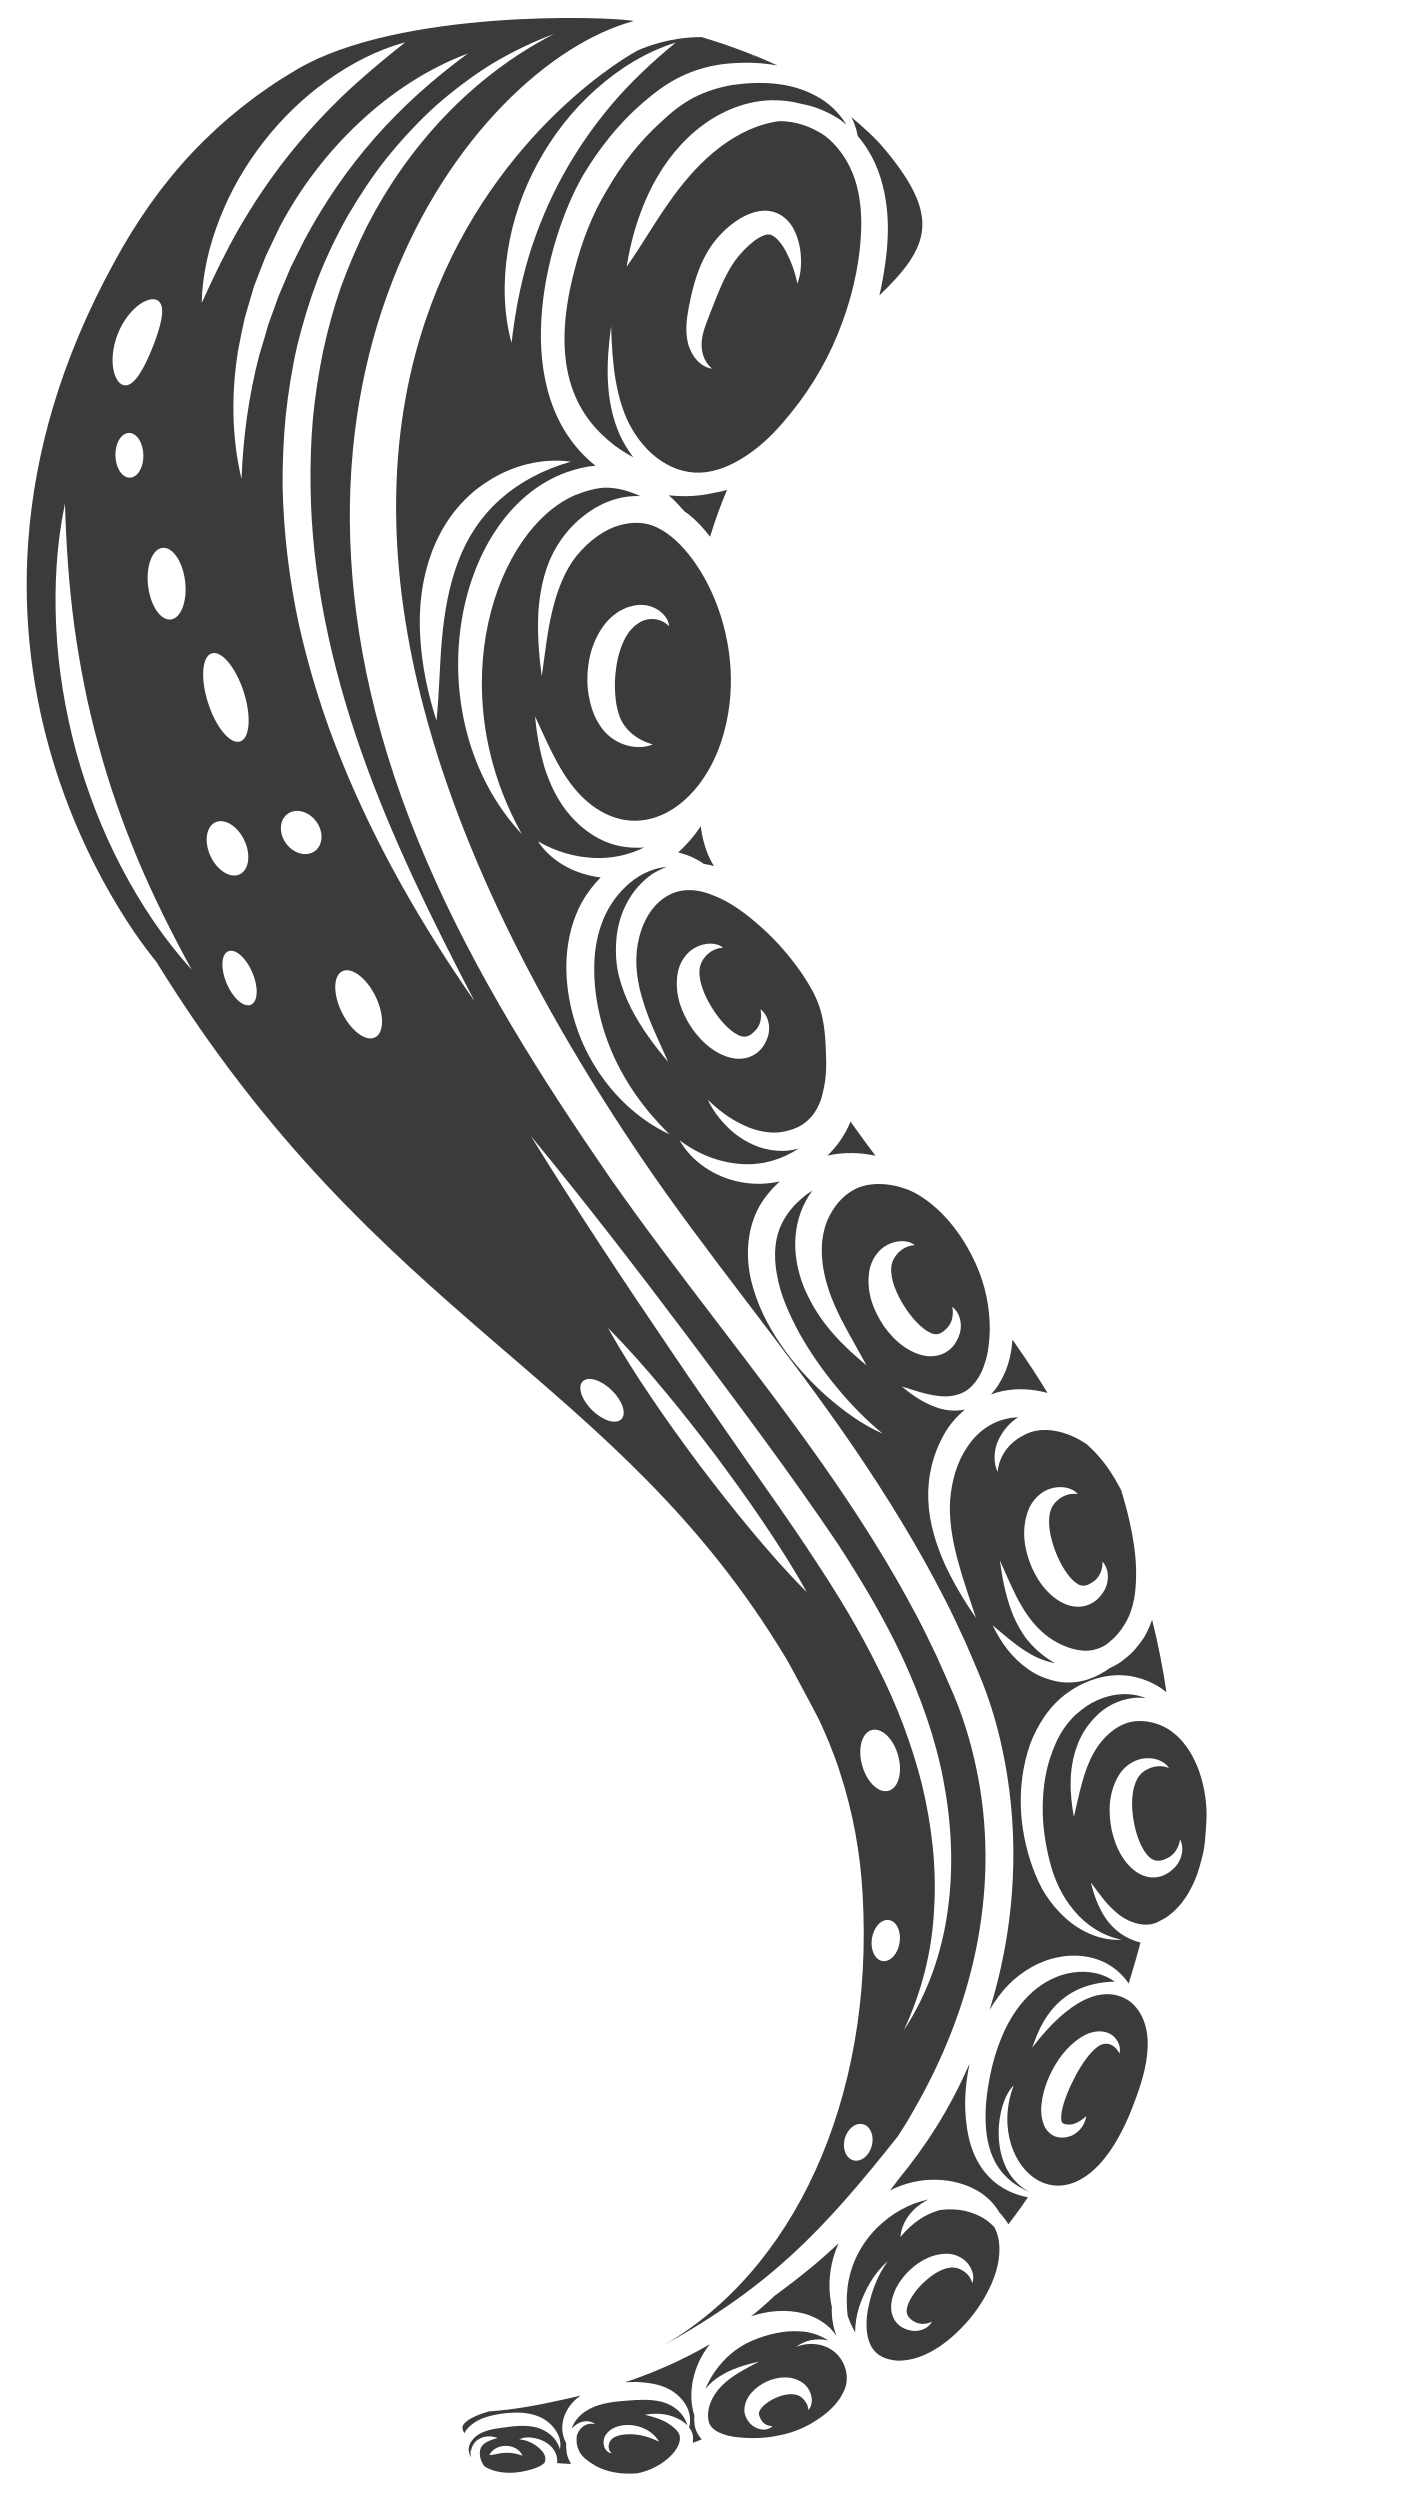
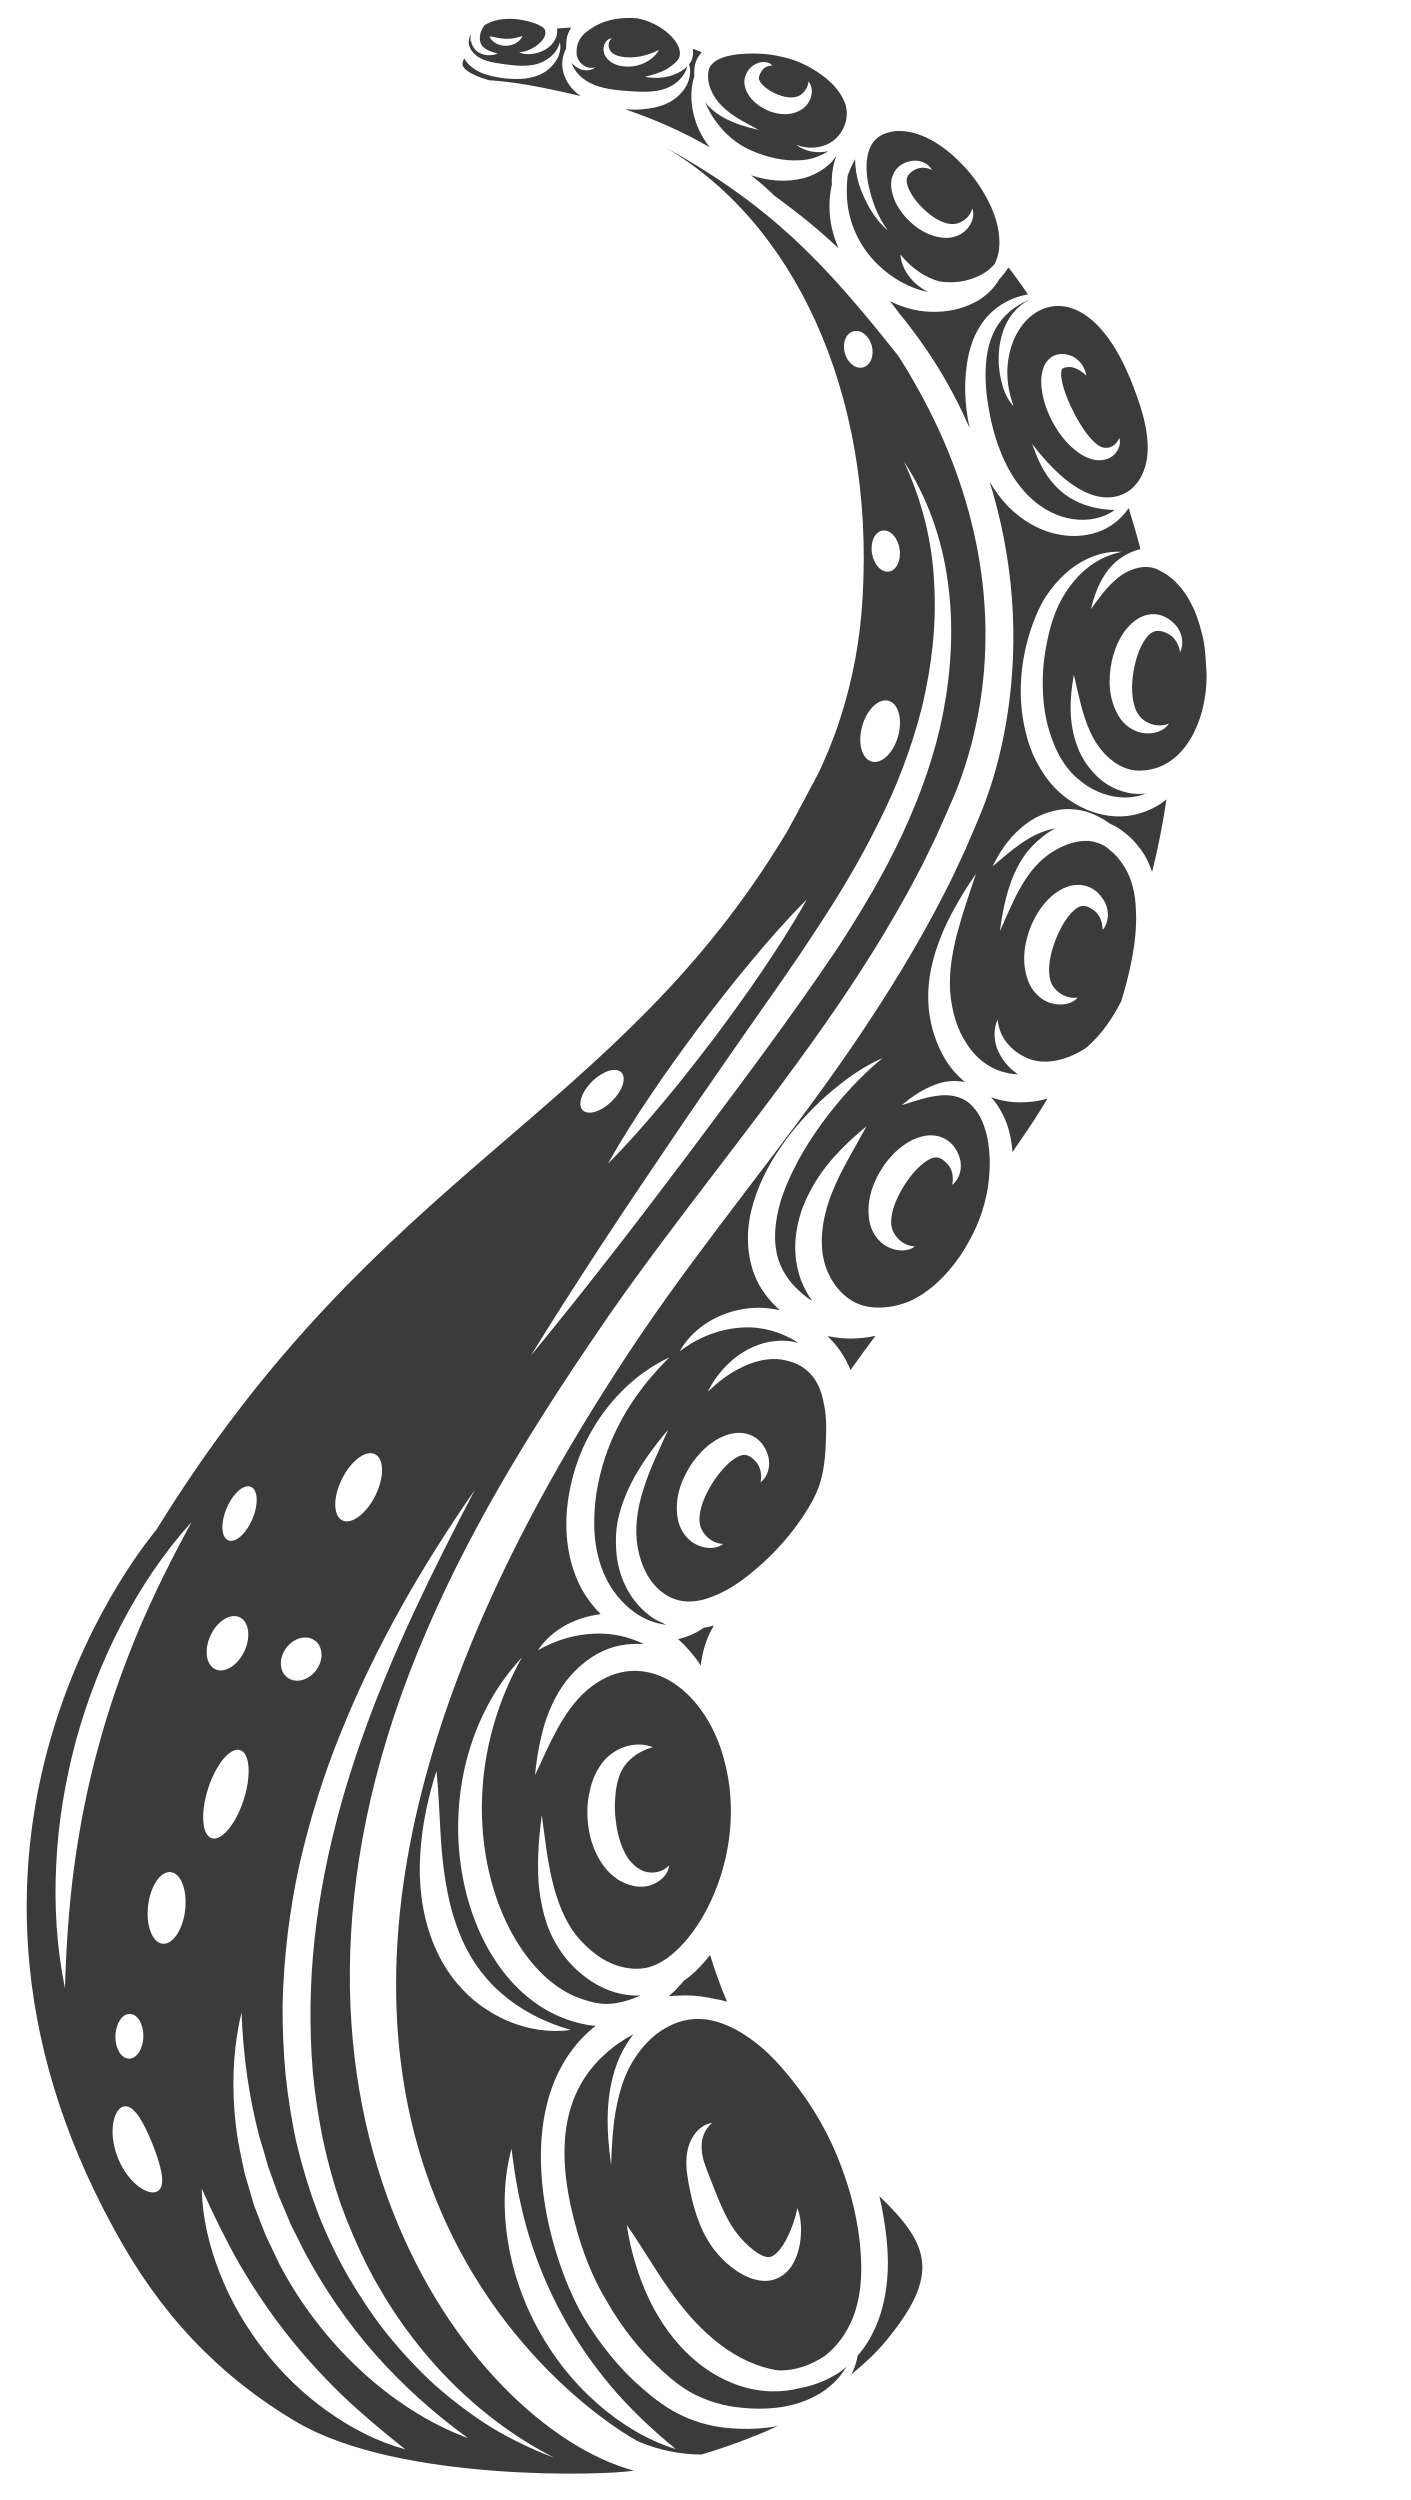
<svg xmlns="http://www.w3.org/2000/svg" viewBox="394.543 220.686 111.327 197.344">
  <defs>
    <clipPath id="clipPath18" clipPathUnits="userSpaceOnUse">
      <path id="path16" d="M 0,314.03 H 705.08 V 0 H 0 Z" />
    </clipPath>
  </defs>
-   <g transform="matrix(1.333333, 0, 0, 1.333333, 0.000069, 219.3468)" id="g10" style="">
+   <g transform="matrix(1.333333, 0, 0, -1.333333, 0.000069, 418.7068)" id="g10" style="">
    <g id="g12">
      <g clip-path="url(#clipPath18)" id="g14">
        <g transform="translate(338.9563,30.0068)" id="g736">
          <path id="path738" style="fill-opacity: 1; fill-rule: nonzero; stroke: none; fill: rgb(59, 59, 59);" d="M 0,0 C -0.02,0.03 -0.03,0.061 -0.04,0.081 -0.415,0.961 -0.728,1.861 -1.012,2.772 -1.366,2.307 -1.77,1.861 -2.256,1.467 -2.347,1.396 -2.448,1.325 -2.549,1.255 -2.711,1.062 -2.883,0.88 -3.065,0.688 -3.187,0.566 -3.318,0.445 -3.46,0.324 c 0.324,0.03 0.658,0.05 0.981,0.05 0.597,0 1.194,-0.081 1.811,-0.222 C -0.435,0.121 -0.223,0.061 0,0" />
        </g>
        <g transform="translate(324.8777,146.3567)" id="g740">
          <path id="path742" style="fill-opacity: 1; fill-rule: nonzero; stroke: none; fill: rgb(59, 59, 59);" d="M 0,0 C 0.405,-0.001 0.945,-0.338 1.964,0.035 1.802,-0.352 1.383,-0.542 0.992,-0.551 0.6,-0.555 0.176,-0.38 0,0 m -1.288,-2.046 c 0.314,-0.223 0.749,-0.395 1.204,-0.526 0.02,-0.01 0.061,-0.01 0.091,-0.021 1.416,-0.091 2.853,-0.364 4.229,-0.667 0.384,-0.081 0.778,-0.172 1.173,-0.273 -0.202,0.141 -0.384,0.303 -0.546,0.495 -0.344,0.405 -0.567,0.951 -0.547,1.477 0.011,0.304 0.092,0.597 0.233,0.85 -0.01,0.182 0,0.364 0.03,0.567 C 4.61,0.088 4.721,0.311 4.842,0.523 4.569,0.513 4.286,0.493 4.013,0.473 4.043,0.25 3.993,-0.003 3.892,-0.185 3.659,-0.62 3.275,-0.832 2.9,-0.954 2.526,-1.065 2.111,-1.105 1.767,-0.934 c 0.364,0.021 0.688,0.162 0.961,0.344 0.273,0.183 0.506,0.435 0.567,0.658 0.03,0.121 0.03,0.223 0,0.314 C 3.275,0.452 3.214,0.513 3.102,0.584 2.89,0.726 2.566,0.837 2.253,0.908 1.605,1.069 0.958,1.1 0.341,0.938 0.118,0.877 -0.094,0.786 -0.286,0.665 -0.408,0.503 -0.499,0.321 -0.539,0.139 -0.59,-0.134 -0.57,-0.407 -0.388,-0.6 c 0.193,-0.202 0.526,-0.323 0.88,-0.414 -0.344,-0.132 -0.768,-0.152 -1.143,0.08 -0.192,0.112 -0.333,0.324 -0.404,0.537 -0.01,0.05 -0.01,0.111 -0.021,0.161 -0.01,-0.03 -0.03,-0.06 -0.04,-0.091 -0.01,0.132 0,0.274 0.03,0.446 -0.07,-0.112 -0.111,-0.233 -0.131,-0.344 -0.041,-0.294 0.101,-0.557 0.293,-0.769 0.405,-0.425 1.032,-0.546 1.74,-0.638 0.688,-0.101 1.356,-0.161 1.973,-0.01 0.587,0.172 1.194,0.577 1.386,1.295 C 4.266,-0.711 4.155,-1.126 3.932,-1.46 3.709,-1.793 3.396,-2.077 3.011,-2.249 2.253,-2.593 1.423,-2.542 0.695,-2.451 c -0.364,0.061 -0.749,0.132 -1.133,0.283 -0.375,0.162 -0.759,0.415 -0.992,0.779 -0.02,0.031 -0.03,0.061 -0.05,0.091 -0.02,-0.04 -0.051,-0.07 -0.061,-0.111 -0.061,-0.152 -0.061,-0.243 -0.03,-0.324 0.04,-0.091 0.131,-0.212 0.283,-0.313" />
        </g>
        <g transform="translate(325.0152,4.7953)" id="g744">
          <path id="path746" style="fill-opacity: 1; fill-rule: nonzero; stroke: none; fill: rgb(59, 59, 59);" d="M 0,0 C -1.17,0.726 -2.27,1.565 -3.314,2.475 -4.336,3.408 -5.282,4.425 -6.162,5.5 -7.027,6.588 -7.795,7.75 -8.5,8.951 c -0.687,1.211 -1.288,2.473 -1.796,3.773 -0.492,1.308 -0.898,2.643 -1.227,3.999 -0.31,1.359 -0.522,2.739 -0.672,4.123 -0.132,1.386 -0.191,2.777 -0.183,4.167 0.063,2.779 0.396,5.543 0.983,8.248 0.614,2.7 1.432,5.343 2.47,7.891 2.055,5.109 4.813,9.87 7.92,14.347 -2.522,-4.832 -4.929,-9.712 -6.715,-14.8 -1.779,-5.078 -2.942,-10.373 -3.003,-15.711 -0.016,-1.332 0.025,-2.663 0.139,-3.988 0.126,-1.324 0.331,-2.637 0.592,-3.939 0.277,-1.298 0.627,-2.581 1.058,-3.834 0.455,-1.246 0.975,-2.469 1.57,-3.659 C -4.936,4.846 -1.169,0.715 3.697,-1.783 2.42,-1.306 1.181,-0.71 0,0 m -7.847,3.471 c -1.882,1.766 -3.476,3.853 -4.689,6.144 l -0.835,1.753 c -0.235,0.604 -0.481,1.202 -0.704,1.809 l -0.545,1.862 c -0.143,0.631 -0.268,1.265 -0.389,1.897 -0.413,2.543 -0.39,5.163 0.2,7.636 0.095,-2.535 0.436,-4.994 1.06,-7.371 0.182,-0.588 0.359,-1.174 0.521,-1.763 l 0.622,-1.724 c 0.249,-0.559 0.474,-1.125 0.712,-1.687 l 0.82,-1.635 c 1.15,-2.149 2.533,-4.177 4.154,-6.021 1.623,-1.844 3.471,-3.502 5.519,-4.998 -2.381,0.89 -4.568,2.334 -6.446,4.098 M -9.743,0.984 c -1.417,1.006 -2.678,2.236 -3.75,3.61 -1.07,1.375 -1.958,2.897 -2.589,4.515 -0.64,1.612 -1.047,3.318 -1.084,5.039 0.706,-1.565 1.425,-3.056 2.244,-4.481 0.828,-1.419 1.731,-2.774 2.734,-4.054 1,-1.283 2.096,-2.487 3.271,-3.634 1.184,-1.14 2.455,-2.2 3.802,-3.267 -1.662,0.452 -3.22,1.26 -4.628,2.272 m -7.042,36.855 c 0.465,1.441 1.313,2.456 1.893,2.269 0.58,-0.187 0.674,-1.507 0.209,-2.947 -0.465,-1.44 -1.313,-2.456 -1.893,-2.269 -0.581,0.188 -0.674,1.507 -0.209,2.947 m 0.144,9.062 c 0.397,0.85 1.167,1.331 1.72,1.073 0.553,-0.258 0.679,-1.157 0.282,-2.007 -0.397,-0.851 -1.167,-1.331 -1.72,-1.073 -0.552,0.258 -0.679,1.157 -0.282,2.007 m 0.952,7.534 c 0.371,0.874 1.013,1.438 1.434,1.26 0.421,-0.179 0.462,-1.032 0.091,-1.906 -0.37,-0.874 -1.012,-1.438 -1.433,-1.26 -0.421,0.179 -0.462,1.032 -0.092,1.906 m 3.525,-8.281 c 0.449,0.606 1.21,0.802 1.7,0.44 0.49,-0.364 0.524,-1.149 0.075,-1.754 -0.448,-0.606 -1.209,-0.802 -1.699,-0.44 -0.49,0.364 -0.524,1.149 -0.076,1.754 m 3.3,10.004 c 0.535,1.082 1.412,1.739 1.959,1.468 0.547,-0.27 0.556,-1.366 0.02,-2.447 -0.535,-1.082 -1.412,-1.739 -1.959,-1.468 -0.546,0.27 -0.555,1.366 -0.02,2.447 m 19.446,19.967 c 1.403,2.092 2.854,4.15 4.282,6.224 1.444,2.065 2.904,4.104 4.263,6.196 1.379,2.078 2.666,4.207 3.756,6.424 1.122,2.205 1.991,4.517 2.597,6.899 0.566,2.39 0.87,4.861 0.716,7.329 -0.108,2.472 -0.727,4.92 -1.794,7.207 1.391,-2.108 2.263,-4.585 2.604,-7.128 0.354,-2.547 0.22,-5.153 -0.263,-7.683 -0.482,-2.538 -1.37,-4.982 -2.447,-7.304 C 23.207,91.964 21.892,89.768 20.51,87.636 17.673,83.416 14.646,79.415 11.63,75.376 8.602,71.35 5.526,67.359 2.318,63.462 c 2.651,4.295 5.434,8.496 8.264,12.663 m -4.627,3.58 C 6.587,80.322 7.359,80.557 7.678,80.23 7.998,79.902 7.745,79.137 7.112,78.52 6.48,77.902 5.709,77.667 5.389,77.994 5.07,78.322 5.323,79.087 5.955,79.705 M 9.49,79 c 0.909,1.356 1.871,2.673 2.842,3.982 0.988,1.298 1.987,2.586 3.037,3.837 1.045,1.254 2.121,2.484 3.285,3.649 -0.796,-1.441 -1.681,-2.816 -2.596,-4.167 -0.91,-1.356 -1.871,-2.673 -2.844,-3.982 C 12.225,81.023 11.226,79.734 10.176,78.484 9.131,77.23 8.055,75.999 6.892,74.833 7.69,76.274 8.574,77.648 9.49,79 m 12.445,21.728 c 0.277,0.992 0.977,1.665 1.564,1.501 0.588,-0.164 0.84,-1.101 0.564,-2.094 -0.277,-0.993 -0.977,-1.665 -1.565,-1.501 -0.587,0.164 -0.839,1.101 -0.563,2.094 m 0.056,21.244 c -0.442,-0.119 -0.928,0.264 -1.087,0.854 -0.158,0.589 0.072,1.164 0.513,1.282 0.442,0.119 0.929,-0.263 1.087,-0.853 0.158,-0.59 -0.071,-1.164 -0.513,-1.283 m 1.149,-9.663 c 0.452,0.071 0.904,-0.414 1.01,-1.084 0.106,-0.671 -0.174,-1.272 -0.626,-1.343 -0.452,-0.072 -0.904,0.414 -1.01,1.084 -0.106,0.67 0.174,1.271 0.626,1.343 m -44.085,-65.21 c -0.922,-2.219 -1.72,-4.482 -2.337,-6.795 -0.642,-2.306 -1.099,-4.662 -1.428,-7.042 -0.32,-2.384 -0.481,-4.793 -0.552,-7.241 -0.499,2.4 -0.641,4.877 -0.517,7.339 0.116,2.466 0.53,4.917 1.166,7.306 0.66,2.383 1.545,4.706 2.694,6.891 1.139,2.187 2.517,4.25 4.163,6.066 -1.176,-2.148 -2.257,-4.307 -3.189,-6.524 m 2.798,-16.461 c -0.135,-1.171 -0.736,-2.063 -1.341,-1.993 -0.606,0.07 -0.988,1.076 -0.853,2.246 0.136,1.171 0.736,2.064 1.342,1.994 0.606,-0.07 0.988,-1.076 0.852,-2.247 m -4.129,-7.455 c 0.017,0.731 0.4,1.316 0.858,1.306 0.457,-0.01 0.815,-0.611 0.799,-1.342 -0.016,-0.732 -0.4,-1.316 -0.857,-1.306 -0.458,0.01 -0.815,0.61 -0.8,1.342 m 2.552,-9.152 c -0.231,-0.193 -0.653,-0.131 -1.123,0.203 -0.468,0.329 -0.968,0.942 -1.283,1.73 -0.314,0.789 -0.373,1.577 -0.261,2.138 0.112,0.566 0.375,0.902 0.676,0.921 0.307,0.02 0.596,-0.257 0.865,-0.667 0.269,-0.413 0.528,-0.96 0.772,-1.573 0.245,-0.613 0.434,-1.188 0.524,-1.673 0.086,-0.482 0.067,-0.882 -0.17,-1.079 m 15.921,33.254 c 2.863,6.626 6.717,12.706 10.754,18.574 4.097,5.867 8.649,11.34 12.686,17.096 2.023,2.883 3.904,5.837 5.533,8.933 0.415,0.769 0.779,1.558 1.163,2.347 0.355,0.789 0.709,1.588 1.053,2.387 0.657,1.578 1.122,3.237 1.436,4.927 1.234,6.768 -0.354,13.576 -3.844,19.605 -0.283,0.516 -0.597,1.022 -0.921,1.518 -4.431,5.584 -7.567,8.932 -14.152,12.534 7.951,-4.391 12.756,-14.709 12.058,-26.819 -0.131,-2.458 -0.576,-4.906 -1.345,-7.253 -0.172,-0.597 -0.425,-1.173 -0.638,-1.75 C 19.728,98.817 19.505,98.231 19.212,97.695 18.635,96.622 18.079,95.54 17.482,94.478 7.325,77.513 -6.625,74.599 -19.857,53.143 c -0.041,-0.071 -15.448,-17.845 -2.479,-41.427 1.275,-2.357 2.792,-4.542 4.613,-6.474 1.821,-1.932 3.915,-3.591 6.201,-4.927 6.06,-3.56 18.422,-3.146 19.94,-2.863 -9.763,2.621 -24.33,21.953 -12.221,49.833" />
        </g>
        <g transform="translate(347.7372,69.4299)" id="g748">
          <path id="path750" style="fill-opacity: 1; fill-rule: nonzero; stroke: none; fill: rgb(59, 59, 59);" d="M 0,0 C -0.921,-0.202 -1.892,-0.223 -2.843,-0.01 -2.256,-0.577 -1.78,-1.264 -1.477,-2.023 -0.991,-1.346 -0.506,-0.668 0,0" />
        </g>
        <g transform="translate(345.1576,138.0181)" id="g752">
          <path id="path754" style="fill-opacity: 1; fill-rule: nonzero; stroke: none; fill: rgb(59, 59, 59);" d="M 0,0 C 0.02,0.425 0.111,0.87 0.273,1.295 0.172,1.143 0.071,1.002 -0.061,0.86 -0.506,0.425 -1.072,0.111 -1.679,-0.051 c -1.042,-0.263 -2.125,-0.161 -3.106,0.172 0.486,-0.384 0.941,-0.779 1.376,-1.203 1.831,-1.346 2.762,-2.155 3.804,-3.116 -0.355,0.799 -0.547,1.659 -0.537,2.519 0,0.425 0.051,0.85 0.142,1.264 -0.01,0.132 -0.01,0.273 0,0.415" />
        </g>
        <g transform="translate(336.0529,51.4735)" id="g756">
          <path id="path758" style="fill-opacity: 1; fill-rule: nonzero; stroke: none; fill: rgb(59, 59, 59);" d="m 0,0 c 0.526,-0.465 0.971,-1.001 1.345,-1.558 0.011,0.142 0.041,0.294 0.061,0.445 C 1.538,-0.445 1.76,0.233 2.124,0.809 1.932,0.749 1.73,0.708 1.528,0.678 1.082,0.364 0.567,0.132 0,0" />
        </g>
        <g transform="translate(355.2131,83.3701)" id="g760">
          <path id="path762" style="fill-opacity: 1; fill-rule: nonzero; stroke: none; fill: rgb(59, 59, 59);" d="M 0,0 C -0.223,0.051 -0.435,0.111 -0.637,0.192 -0.273,-0.202 0,-0.668 0.202,-1.133 0.465,-1.76 0.587,-2.408 0.637,-3.055 c 0.405,0.587 0.81,1.173 1.204,1.77 0.294,0.456 0.587,0.921 0.87,1.386 C 1.851,-0.132 0.921,-0.202 0,0" />
        </g>
        <g transform="translate(356.9927,93.8062)" id="g764">
          <path id="path766" style="fill-opacity: 1; fill-rule: nonzero; stroke: none; fill: rgb(59, 59, 59);" d="M 0,0 C 0.234,0.51 0.525,0.999 0.94,1.428 1.143,1.642 1.385,1.843 1.667,2.007 1.945,2.174 2.286,2.304 2.668,2.32 3.047,2.34 3.439,2.215 3.715,2.011 4.007,1.809 4.174,1.564 4.328,1.295 4.617,0.721 4.547,0.053 4.192,-0.343 4.198,0.175 3.976,0.599 3.68,0.812 3.524,0.92 3.343,1.036 3.197,1.06 3.046,1.093 2.937,1.076 2.829,1.032 2.617,0.952 2.349,0.705 2.12,0.396 1.888,0.088 1.685,-0.283 1.516,-0.665 1.189,-1.431 0.959,-2.291 1.039,-3.013 1.079,-3.375 1.193,-3.676 1.49,-3.951 1.782,-4.219 2.199,-4.419 2.717,-4.352 2.362,-4.767 1.688,-4.849 1.118,-4.674 0.533,-4.513 0.003,-3.964 -0.21,-3.382 -0.654,-2.193 -0.427,-1.02 0,0 m -7.562,-13.072 c 0.241,0.171 0.517,0.322 0.825,0.429 0.305,0.11 0.665,0.172 1.043,0.114 0.376,-0.053 0.736,-0.251 0.969,-0.504 0.247,-0.256 0.364,-0.528 0.463,-0.821 0.173,-0.62 -0.024,-1.261 -0.449,-1.582 0.106,0.508 -0.03,0.966 -0.281,1.232 -0.132,0.136 -0.287,0.285 -0.426,0.337 -0.141,0.061 -0.252,0.065 -0.365,0.043 -0.224,-0.038 -0.535,-0.229 -0.819,-0.487 -0.287,-0.258 -0.557,-0.584 -0.796,-0.926 -0.468,-0.688 -0.86,-1.488 -0.921,-2.212 -0.03,-0.362 0.024,-0.68 0.263,-1.007 0.235,-0.32 0.605,-0.596 1.126,-0.63 -0.427,-0.339 -1.105,-0.289 -1.63,-0.009 -0.544,0.272 -0.959,0.912 -1.056,1.524 -0.206,1.253 0.242,2.36 0.857,3.279 0.328,0.455 0.708,0.878 1.197,1.22 m -12.546,-18.834 c 0.327,0.455 0.707,0.879 1.196,1.22 0.241,0.172 0.517,0.323 0.825,0.429 0.305,0.11 0.665,0.172 1.043,0.115 0.376,-0.054 0.736,-0.252 0.968,-0.505 0.248,-0.255 0.365,-0.528 0.464,-0.82 0.173,-0.62 -0.024,-1.262 -0.449,-1.583 0.106,0.509 -0.03,0.967 -0.28,1.233 -0.133,0.136 -0.288,0.285 -0.427,0.336 -0.141,0.062 -0.252,0.066 -0.366,0.044 -0.223,-0.038 -0.534,-0.229 -0.818,-0.488 -0.287,-0.258 -0.557,-0.583 -0.796,-0.926 -0.468,-0.688 -0.86,-1.487 -0.921,-2.211 -0.03,-0.363 0.024,-0.681 0.263,-1.008 0.235,-0.319 0.605,-0.596 1.126,-0.629 -0.427,-0.339 -1.105,-0.29 -1.63,-0.009 -0.544,0.271 -0.959,0.911 -1.056,1.524 -0.206,1.252 0.242,2.359 0.858,3.278 m -6.114,-19.67 c 0.106,0.581 0.284,1.164 0.637,1.696 0.691,1.123 2.125,1.578 3.15,1.15 -1.055,-0.288 -1.764,-0.989 -2,-1.752 -0.141,-0.391 -0.205,-0.843 -0.232,-1.291 -0.032,-0.449 -0.017,-0.911 0.045,-1.36 0.048,-0.451 0.149,-0.893 0.294,-1.299 0.141,-0.408 0.328,-0.791 0.588,-1.081 0.131,-0.14 0.268,-0.289 0.442,-0.383 0.172,-0.128 0.326,-0.192 0.536,-0.232 0.407,-0.076 0.899,0.007 1.291,0.397 -0.053,-0.574 -0.605,-1.057 -1.228,-1.208 -0.308,-0.078 -0.687,-0.071 -0.988,0.026 -0.161,0.036 -0.322,0.081 -0.465,0.162 -0.142,0.077 -0.311,0.137 -0.43,0.244 -0.552,0.374 -0.923,0.912 -1.19,1.456 -0.269,0.55 -0.425,1.132 -0.493,1.716 -0.072,0.584 -0.065,1.175 0.043,1.759 m -5.233,-11.679 c 1.143,-1.011 2.55,-1.756 4.159,-2.212 -1.664,-0.239 -3.461,0.209 -4.935,1.178 -0.754,0.466 -1.41,1.092 -1.973,1.795 -0.55,0.711 -0.982,1.504 -1.297,2.33 -0.627,1.656 -0.816,3.423 -0.703,5.111 0.1,1.696 0.451,3.324 0.96,4.918 0.171,-1.669 0.184,-3.312 0.328,-4.9 0.149,-1.587 0.42,-3.121 0.962,-4.538 0.533,-1.421 1.356,-2.669 2.499,-3.682 m 3.682,-19.142 c 0.819,-1.499 1.795,-2.908 2.907,-4.227 1.122,-1.313 2.388,-2.513 3.791,-3.662 -1.736,0.542 -3.337,1.527 -4.713,2.756 -1.387,1.223 -2.547,2.71 -3.438,4.338 -0.889,1.631 -1.514,3.409 -1.795,5.237 -0.291,1.821 -0.258,3.7 0.221,5.454 0.208,-1.801 0.535,-3.515 1.035,-5.168 0.511,-1.649 1.17,-3.231 1.992,-4.728 M 4.734,15.57 c 0.125,0.535 0.309,1.06 0.618,1.55 0.15,0.245 0.34,0.482 0.572,0.691 0.227,0.211 0.519,0.399 0.867,0.487 0.345,0.092 0.729,0.056 1.026,-0.081 0.309,-0.133 0.522,-0.325 0.724,-0.543 0.392,-0.477 0.475,-1.12 0.236,-1.583 -0.067,0.505 -0.348,0.901 -0.686,1.081 -0.175,0.09 -0.375,0.183 -0.54,0.185 C 7.383,17.37 7.254,17.34 7.135,17.273 6.896,17.146 6.663,16.831 6.486,16.472 6.306,16.111 6.176,15.695 6.082,15.276 5.909,14.439 5.858,13.525 6.116,12.801 6.246,12.442 6.45,12.145 6.821,11.956 7.182,11.763 7.646,11.676 8.121,11.87 7.837,11.419 7.208,11.232 6.637,11.303 6.057,11.368 5.461,11.776 5.157,12.294 4.525,13.34 4.521,14.509 4.734,15.57 M 3.673,10.96 C 4.28,9.888 5.282,9.088 6.334,9.088 c 2.984,-0.02 4.188,3.602 3.996,6.08 -0.051,0.698 -0.071,1.386 -0.264,2.054 C 9.905,17.879 9.692,18.527 9.368,19.093 9.227,19.397 9.025,19.64 8.842,19.903 8.63,20.125 8.428,20.378 8.175,20.55 7.942,20.762 7.649,20.874 7.386,21.026 7.143,21.117 6.87,21.167 6.577,21.137 5.99,21.076 5.383,20.793 4.887,20.317 4.371,19.862 3.946,19.255 3.501,18.648 c 0.172,0.729 0.425,1.447 0.87,2.114 0.445,0.658 1.153,1.225 2.064,1.437 C 6.222,23.029 5.98,23.828 5.737,24.627 5.484,24.253 5.16,23.919 4.776,23.656 3.855,23.008 2.631,22.846 1.539,23.079 c -1.113,0.213 -2.135,0.84 -2.914,1.619 -0.445,0.455 -0.809,0.961 -1.123,1.497 1.396,-4.482 1.781,-9.287 1.032,-13.95 C -1.759,10.434 -2.204,8.653 -2.872,6.934 -3.206,6.084 -3.57,5.264 -3.924,4.435 -4.309,3.615 -4.673,2.796 -5.088,1.997 c -1.628,-3.217 -3.53,-6.282 -5.543,-9.236 -4.047,-5.908 -8.65,-11.341 -12.585,-17.168 -31.937,-47.384 -1.001,-65.047 0,-65.462 1.163,-0.475 2.398,-0.738 3.662,-0.738 1.012,0.303 2.023,0.647 3.005,1.042 0.071,0.07 0.141,0.141 0.202,0.222 -0.051,-0.081 -0.111,-0.141 -0.162,-0.212 0.496,0.202 0.992,0.414 1.467,0.637 -0.931,-0.182 -1.851,-0.202 -2.802,-0.131 -0.951,0.07 -1.912,0.303 -2.802,0.718 -0.891,0.404 -1.69,1.011 -2.378,1.608 -1.426,1.224 -2.589,2.711 -3.55,4.31 -2.246,3.915 -4.563,12.949 0.748,17.187 -0.607,0.041 -1.173,0.193 -1.72,0.385 -6.828,2.458 -8.973,14.638 -2.64,21.426 -4.825,-8.619 -1.538,-18.078 3.166,-20.081 0.587,-0.233 1.235,-0.425 1.801,-0.435 0.668,0 1.366,0.192 2.033,0.496 -0.495,-0.01 -0.991,0.04 -1.456,0.182 -0.739,0.212 -1.386,0.587 -1.953,1.042 -0.566,0.455 -1.052,1.001 -1.426,1.598 -0.789,1.224 -1.072,2.6 -1.184,3.925 -0.081,1.336 0.021,2.631 0.192,3.926 0.193,-1.295 0.314,-2.58 0.607,-3.804 0.284,-1.214 0.729,-2.408 1.437,-3.308 0.728,-0.89 1.689,-1.639 2.731,-1.872 0.516,-0.121 1.042,-0.141 1.528,-0.02 2.812,0.708 6.302,6.95 4.309,12.918 -1.325,3.946 -4.906,6.141 -7.981,3.45 -1.386,-1.224 -2.165,-3.136 -3.025,-4.987 0.091,1.022 0.273,2.033 0.567,3.045 0.323,0.991 0.789,2.003 1.537,2.843 0.729,0.839 1.73,1.547 2.934,1.79 0.465,0.091 0.941,0.111 1.406,0.081 -0.9,0.445 -1.912,0.668 -2.964,0.617 -1.113,-0.05 -2.236,-0.364 -3.308,-0.981 0.688,1.052 1.871,1.77 3.166,2.043 0.172,0.041 0.354,0.071 0.547,0.091 -0.435,0.435 -0.8,0.921 -1.103,1.447 -0.556,1.012 -0.83,2.124 -0.911,3.237 -0.07,1.113 0.051,2.206 0.314,3.258 0.263,1.052 0.668,2.073 1.214,2.994 1.072,1.851 2.671,3.389 4.552,4.269 -1.477,-1.447 -2.63,-3.075 -3.399,-4.856 -0.758,-1.77 -1.143,-3.692 -1.032,-5.554 0.061,-0.92 0.274,-1.821 0.658,-2.62 0.384,-0.799 0.961,-1.517 1.679,-2.043 0.567,-0.415 1.234,-0.688 1.922,-0.759 -0.364,0.162 -0.738,0.324 -1.031,0.567 -1.245,0.961 -1.852,2.428 -1.943,3.824 -0.05,0.708 -0.01,1.416 0.162,2.084 0.162,0.657 0.415,1.294 0.708,1.881 0.607,1.184 1.376,2.216 2.206,3.197 -0.516,-1.174 -1.093,-2.317 -1.457,-3.5 -0.385,-1.184 -0.546,-2.378 -0.344,-3.501 0.202,-1.122 0.738,-2.164 1.578,-2.721 0.829,-0.577 1.851,-0.577 2.883,-0.142 1.042,0.385 2.013,1.134 2.903,1.933 0.901,0.809 1.7,1.74 2.378,2.731 0.9,1.376 1.335,2.236 1.396,4.633 0.04,0.769 0.02,1.538 -0.152,2.246 -0.132,0.718 -0.445,1.346 -0.91,1.771 -0.456,0.434 -1.154,0.677 -1.842,0.728 -0.708,0.03 -1.446,-0.162 -2.134,-0.516 -0.708,-0.344 -1.346,-0.84 -1.953,-1.416 0.365,0.758 0.911,1.426 1.579,1.983 0.688,0.536 1.527,0.95 2.478,1.021 0.445,0.041 0.88,0 1.315,-0.121 -0.971,0.637 -2.104,0.981 -3.298,0.92 -1.285,-0.07 -2.6,-0.536 -3.743,-1.416 0.708,1.275 2.094,2.195 3.612,2.479 0.759,0.151 1.558,0.131 2.316,-0.041 -0.465,0.425 -0.89,0.921 -1.213,1.487 -0.759,1.376 -0.81,3.015 -0.476,4.401 0.344,1.406 0.981,2.66 1.76,3.783 0.769,1.133 1.69,2.135 2.691,3.035 1.012,0.88 2.104,1.69 3.328,2.226 -1.021,-0.84 -1.932,-1.781 -2.751,-2.782 -0.82,-0.992 -1.558,-2.054 -2.175,-3.156 -0.597,-1.113 -1.123,-2.256 -1.325,-3.44 -0.223,-1.153 -0.152,-2.327 0.394,-3.268 0.263,-0.475 0.627,-0.9 1.062,-1.274 l 0.334,-0.273 0.304,-0.193 c -0.132,0.172 -0.253,0.355 -0.354,0.547 -0.506,0.89 -0.709,1.952 -0.658,2.933 0.061,0.982 0.324,1.923 0.749,2.762 0.819,1.71 2.114,2.984 3.469,4.107 -0.839,-1.558 -1.79,-3.034 -2.276,-4.582 -0.495,-1.548 -0.556,-3.177 0.162,-4.421 0.344,-0.627 0.86,-1.153 1.457,-1.447 0.597,-0.293 1.335,-0.354 2.094,-0.232 0.334,0.05 0.668,0.151 1.002,0.273 0.101,0.04 2.427,0.88 4.026,4.39 0.576,1.265 0.85,2.641 0.829,3.996 -0.02,0.678 -0.101,1.346 -0.313,1.953 -0.192,0.617 -0.536,1.153 -0.992,1.507 -0.465,0.334 -1.102,0.465 -1.79,0.364 -0.688,-0.081 -1.396,-0.334 -2.115,-0.556 0.577,0.485 1.204,0.92 1.953,1.204 0.526,0.212 1.173,0.293 1.79,0.161 -0.485,0.405 -0.91,0.891 -1.213,1.427 -0.699,1.214 -1.012,2.579 -0.961,3.915 0.05,1.345 0.445,2.589 0.95,3.753 0.526,1.143 1.164,2.215 1.872,3.237 -0.769,-2.347 -1.669,-4.694 -1.528,-6.97 0.091,-1.123 0.395,-2.226 0.992,-3.106 0.576,-0.9 1.426,-1.527 2.407,-1.719 0.213,-0.051 0.425,-0.071 0.638,-0.081 -0.051,0.03 -0.101,0.05 -0.142,0.091 -0.506,0.364 -0.89,0.88 -1.113,1.436 -0.202,0.567 -0.212,1.204 0.031,1.71 0.101,-1.103 0.849,-1.851 1.649,-2.226 0.789,-0.384 1.699,-0.303 2.549,0.02 0.374,0.142 0.728,0.334 1.062,0.557 0.992,0.87 1.548,1.78 2.054,2.731 0.404,1.315 0.991,3.521 0.87,5.453 C 6.131,1.795 5.929,2.695 5.474,3.403 5.251,3.757 4.998,4.091 4.654,4.354 4.351,4.657 4.017,4.789 3.643,4.88 2.884,5.042 2.004,4.758 1.245,4.293 0.487,3.818 -0.12,3.11 -0.606,2.27 -1.102,1.44 -1.466,0.5 -1.891,-0.421 c 0.132,1.002 0.324,1.993 0.678,2.974 0.182,0.486 0.415,0.961 0.718,1.417 0.304,0.455 0.688,0.849 1.123,1.193 C 0.861,5.355 1.114,5.517 1.387,5.669 1.002,5.598 0.608,5.467 0.223,5.285 -0.667,4.85 -1.476,4.131 -2.316,3.423 -1.84,4.415 -1.183,5.345 -0.212,6.023 0.264,6.367 0.83,6.6 1.427,6.731 2.034,6.863 2.692,6.822 3.279,6.64 3.784,6.478 4.23,6.236 4.634,5.942 4.958,5.801 5.261,5.618 5.504,5.406 5.97,5.062 6.344,4.597 6.657,4.121 6.85,3.787 7.001,3.443 7.123,3.089 7.477,4.506 7.76,5.942 7.973,7.379 7.861,7.298 7.75,7.217 7.639,7.136 7.113,6.782 6.485,6.539 5.838,6.428 4.513,6.215 3.177,6.66 2.125,7.409 1.599,7.783 1.144,8.259 0.77,8.795 0.406,9.331 0.102,9.898 -0.11,10.494 c -0.82,2.388 -0.668,4.947 0.151,7.234 0.203,0.556 0.446,1.133 0.789,1.659 0.334,0.516 0.739,0.991 1.194,1.396 0.911,0.809 2.114,1.335 3.298,1.254 C 4.169,21.804 3.198,21.157 2.5,20.307 1.781,19.458 1.336,18.476 1.063,17.404 0.79,16.332 0.628,15.229 0.648,14.136 0.658,13.044 0.82,11.951 1.195,10.96 1.549,9.958 2.095,9.068 2.914,8.451 3.703,7.804 4.715,7.45 5.717,7.5 6.071,7.52 6.425,7.601 6.759,7.733 6.607,7.723 6.455,7.702 6.303,7.702 5.454,7.723 4.624,8.077 4.017,8.603 3.42,9.139 2.965,9.786 2.702,10.505 2.156,11.941 2.247,13.398 2.49,14.764 2.813,13.408 3.056,12.042 3.673,10.96" />
        </g>
        <g transform="translate(339.9857,143.8441)" id="g768">
          <path id="path770" style="fill-opacity: 1; fill-rule: nonzero; stroke: none; fill: rgb(59, 59, 59);" d="M 0,0 C 0.206,0.954 1.251,1.245 1.652,0.79 1.346,0.795 1.126,0.643 1.013,0.469 0.887,0.271 0.816,0.077 0.865,-0.038 c 0.171,-0.604 1.926,-1.511 2.586,-0.798 0.168,0.163 0.313,0.38 0.333,0.684 0.424,-0.493 0.15,-1.441 -0.58,-1.755 C 1.939,-2.55 -0.164,-1.388 0,0 m -2.324,-1.395 c 0.151,-0.354 0.333,-0.708 0.556,-1.022 0.567,-0.819 1.315,-1.457 2.185,-1.831 0.921,-0.394 1.912,-0.637 2.883,-0.566 0.577,0.02 1.133,0.202 1.659,0.536 -0.677,-0.152 -1.396,-0.02 -1.901,0.384 0.829,-0.344 1.8,-0.172 2.367,0.385 0.576,0.546 0.779,1.416 0.516,2.094 C 5.678,-0.717 5.081,-0.1 4.393,0.355 3.715,0.831 2.936,1.164 2.127,1.326 1.328,1.518 0.458,1.539 -0.372,1.458 -1.191,1.377 -1.991,1.094 -2.122,0.517 c -0.162,-0.688 0.182,-1.528 0.769,-2.104 0.587,-0.607 1.416,-1.012 2.205,-1.437 -0.88,0.203 -1.77,0.456 -2.559,1.032 -0.233,0.172 -0.435,0.374 -0.617,0.597" />
        </g>
        <g transform="translate(357.7069,126.8042)" id="g772">
          <path id="path774" style="fill-opacity: 1; fill-rule: nonzero; stroke: none; fill: rgb(59, 59, 59);" d="M 0,0 C 0.11,0.295 0.41,0.634 0.769,0.715 1.127,0.802 1.384,0.734 1.655,0.635 2.172,0.383 2.444,-0.071 2.512,-0.522 2.187,-0.215 1.798,-0.006 1.479,-0.016 1.411,-0.017 1.324,-0.035 1.248,-0.045 1.18,-0.069 1.122,-0.094 1.092,-0.126 1.038,-0.19 1.043,-0.224 1.027,-0.34 1.008,-0.573 1.074,-0.947 1.184,-1.297 1.297,-1.654 1.44,-2.018 1.607,-2.372 1.942,-3.074 2.344,-3.781 2.832,-4.31 3.08,-4.565 3.326,-4.78 3.613,-4.799 3.912,-4.838 4.285,-4.649 4.467,-4.221 4.611,-4.665 4.309,-5.265 3.749,-5.462 3.168,-5.665 2.567,-5.428 2.157,-5.16 1.309,-4.59 0.762,-3.8 0.357,-2.955 0.162,-2.527 0.004,-2.079 -0.087,-1.598 -0.163,-1.116 -0.227,-0.602 0,0 M -1.189,3.768 C -1.067,3.849 -0.946,3.92 -0.814,3.981 -1.371,3.758 -1.867,3.445 -2.261,3.04 -2.929,2.382 -3.253,1.512 -3.384,0.582 -3.505,-0.339 -3.455,-1.3 -3.303,-2.251 c 0.152,-0.951 0.384,-1.892 0.738,-2.772 0.678,-1.75 1.902,-3.308 3.642,-3.854 0.86,-0.263 1.811,-0.273 2.651,0.121 0.162,0.071 0.313,0.162 0.465,0.274 -3.773,0.091 -4.552,3.085 -4.886,3.915 2.165,-2.853 4.158,-3.723 5.635,-2.843 0.03,0.02 1.284,0.698 1.204,2.812 -0.041,1.143 -0.415,2.287 -0.84,3.399 -3.298,8.72 -8.983,3.824 -7.092,-1.133 -1.042,0.982 -1.527,4.623 0.597,6.1" />
        </g>
        <g transform="translate(347.9699,18.4946)" id="g776">
          <path id="path778" style="fill-opacity: 1; fill-rule: nonzero; stroke: none; fill: rgb(59, 59, 59);" d="M 0,0 C 0.081,-0.344 0.152,-0.688 0.212,-1.032 0.405,-2.135 0.536,-3.247 0.496,-4.391 0.445,-5.534 0.243,-6.697 -0.243,-7.79 -0.506,-8.376 -0.85,-8.943 -1.285,-9.438 c -0.05,-0.314 -0.151,-0.618 -0.273,-0.911 -0.03,-0.071 -0.081,-0.142 -0.111,-0.212 0.738,0.617 1.457,1.254 2.074,2.013 C 3.612,-4.654 2.994,-2.873 0,0" />
        </g>
        <g transform="translate(336.6477,21.3699)" id="g780">
          <path id="path782" style="fill-opacity: 1; fill-rule: nonzero; stroke: none; fill: rgb(59, 59, 59);" d="M 0,0 C 0.106,0.36 0.273,0.695 0.52,0.961 0.762,1.227 1.084,1.422 1.415,1.46 0.908,1.035 0.767,0.429 0.802,-0.102 c 0.028,-0.543 0.247,-1.07 0.471,-1.645 0.463,-1.175 0.875,-2.31 1.508,-3.192 0.302,-0.417 0.712,-0.844 1.116,-1.152 0.201,-0.156 0.412,-0.274 0.584,-0.338 0.184,-0.056 0.271,-0.078 0.423,-0.03 0.32,0.105 0.707,0.596 0.954,1.119 0.276,0.531 0.478,1.121 0.61,1.761 C 6.704,-4.204 6.721,-4.894 6.637,-5.576 6.583,-5.917 6.494,-6.261 6.344,-6.608 6.191,-6.949 5.962,-7.307 5.566,-7.58 5.373,-7.71 5.123,-7.824 4.872,-7.862 4.618,-7.912 4.376,-7.89 4.154,-7.853 3.707,-7.774 3.347,-7.59 3.022,-7.396 2.379,-6.987 1.881,-6.503 1.432,-5.899 0.587,-4.698 0.263,-3.352 0.025,-2.102 -0.095,-1.464 -0.185,-0.726 0,0 m 6.709,-14.216 c -0.597,-0.162 -1.214,-0.232 -1.841,-0.212 -1.639,0.05 -3.207,0.779 -4.421,1.801 -1.224,1.021 -2.144,2.347 -2.792,3.722 -0.647,1.396 -1.062,2.833 -1.295,4.33 0.87,-1.234 1.599,-2.519 2.418,-3.682 0.809,-1.174 1.7,-2.236 2.731,-3.096 1.032,-0.86 2.206,-1.517 3.511,-1.78 0.081,-0.021 0.162,-0.031 0.243,-0.041 0.06,-0.01 0.121,-0.02 0.172,-0.02 0.95,0 1.881,0.334 2.65,0.86 0.739,0.556 1.295,1.355 1.659,2.236 0.354,0.89 0.496,1.871 0.506,2.862 0,2.004 -0.425,4.077 -1.133,5.979 C 8.419,0.675 7.387,2.476 6.102,4.064 5.455,4.874 4.767,5.622 3.978,6.229 3.189,6.836 2.329,7.322 1.418,7.524 0.498,7.737 -0.443,7.585 -1.272,7.119 -2.112,6.664 -2.81,5.906 -3.316,5.046 -3.832,4.176 -4.115,3.154 -4.297,2.122 -4.469,1.09 -4.53,0.018 -4.56,-1.054 -4.702,0.008 -4.803,1.08 -4.753,2.173 -4.702,3.265 -4.5,4.368 -4.034,5.41 -3.822,5.865 -3.559,6.3 -3.245,6.705 -3.64,6.502 -4.014,6.26 -4.368,5.997 -6.361,4.459 -8.354,1.707 -6.715,-4.423 c 0.425,-1.649 1.032,-3.257 1.922,-4.714 0.85,-1.477 1.902,-2.843 3.156,-3.976 0.627,-0.597 1.255,-1.103 1.973,-1.477 0.718,-0.364 1.497,-0.617 2.317,-0.749 1.659,-0.232 3.409,-0.162 4.886,0.638 0.738,0.374 1.386,0.981 1.831,1.719 -0.172,-0.141 -0.354,-0.293 -0.557,-0.414 -0.647,-0.395 -1.365,-0.688 -2.104,-0.82" />
        </g>
        <g transform="translate(353.7463,130.6838)" id="g784">
          <path id="path786" style="fill-opacity: 1; fill-rule: nonzero; stroke: none; fill: rgb(59, 59, 59);" d="M 0,0 C -0.708,-0.395 -1.528,-0.607 -2.347,-0.627 -3.318,-0.668 -4.279,-0.435 -5.149,0 c 0.182,-0.223 0.354,-0.455 0.526,-0.688 0.789,-0.961 1.527,-1.973 2.195,-3.035 0.759,-1.204 1.416,-2.478 1.993,-3.783 -0.314,1.446 -0.374,2.933 -0.04,4.421 0.121,0.526 0.323,1.062 0.617,1.537 0.283,0.486 0.687,0.911 1.122,1.224 C 1.791,0.051 2.398,0.293 3.015,0.405 2.873,0.607 2.742,0.809 2.6,1.012 2.357,1.356 2.104,1.679 1.861,2.003 1.77,1.851 1.669,1.71 1.558,1.578 1.487,1.487 1.426,1.396 1.325,1.305 1.022,0.769 0.556,0.324 0,0" />
        </g>
        <g transform="translate(348.7715,138.1635)" id="g788">
          <path id="path790" style="fill-opacity: 1; fill-rule: nonzero; stroke: none; fill: rgb(59, 59, 59);" d="M 0,0 C 0.104,0.258 0.296,0.485 0.516,0.613 0.738,0.75 0.956,0.802 1.185,0.836 1.665,0.881 2.124,0.651 2.312,0.288 1.956,0.469 1.578,0.454 1.316,0.313 1.013,0.167 0.833,-0.062 0.818,-0.26 0.769,-0.7 1.165,-1.335 1.606,-1.811 2.061,-2.289 2.62,-2.729 3.195,-2.872 3.48,-2.939 3.761,-2.934 4.049,-2.779 4.334,-2.631 4.599,-2.378 4.696,-1.988 4.855,-2.375 4.691,-2.857 4.397,-3.195 4.102,-3.541 3.584,-3.754 3.111,-3.73 2.149,-3.691 1.382,-3.176 0.796,-2.56 0.509,-2.239 0.252,-1.884 0.082,-1.46 -0.072,-1.045 -0.213,-0.534 0,0 m -0.903,-5.305 c 0.83,-0.809 1.872,-1.406 3.005,-1.638 -0.344,0.172 -0.668,0.394 -0.921,0.667 -0.415,0.435 -0.698,0.982 -0.738,1.558 0.667,-0.819 1.456,-1.356 2.326,-1.598 0.527,-0.071 1.012,-0.051 1.467,0.04 0.466,0.111 0.911,0.284 1.285,0.546 0.172,0.122 0.334,0.274 0.486,0.425 0.141,0.273 0.232,0.567 0.273,0.87 0.111,0.921 -0.142,1.892 -0.577,2.772 -0.435,0.89 -1.022,1.71 -1.73,2.408 C 3.275,1.453 2.466,2.05 1.576,2.374 1.131,2.536 0.675,2.616 0.23,2.596 -0.215,2.556 -0.66,2.424 -0.953,2.161 c -0.628,-0.526 -0.708,-1.629 -0.526,-2.6 0.192,-0.991 0.546,-2.003 1.173,-2.842 -0.819,0.688 -1.345,1.679 -1.699,2.711 -0.142,0.475 -0.233,0.971 -0.233,1.497 -0.172,-0.314 -0.324,-0.637 -0.445,-0.991 -0.061,-0.577 -0.071,-1.144 0,-1.7 0.172,-1.366 0.819,-2.6 1.78,-3.541" />
        </g>
        <g transform="translate(331.6759,145.8412)" id="g792">
          <path id="path794" style="fill-opacity: 1; fill-rule: nonzero; stroke: none; fill: rgb(59, 59, 59);" d="M 0,0 C 0.064,0.208 0.24,0.397 0.442,0.404 0.155,0.146 0.261,-0.251 0.43,-0.414 0.624,-0.602 0.93,-0.69 1.252,-0.711 1.907,-0.768 2.566,-0.618 3.247,-0.284 2.86,-0.959 2.012,-1.331 1.205,-1.261 0.809,-1.223 0.343,-1.08 0.085,-0.669 -0.048,-0.461 -0.065,-0.208 0,0 m -1.44,-1.409 c -0.182,0.08 -0.354,0.202 -0.485,0.364 0.111,-0.354 0.333,-0.648 0.607,-0.88 0.596,-0.486 1.375,-0.668 2.225,-0.749 0.87,-0.071 1.74,-0.162 2.499,0.03 0.374,0.102 0.718,0.274 1.012,0.557 0.232,0.222 0.414,0.496 0.505,0.84 C 4.711,-1.47 4.478,-1.602 4.235,-1.703 3.649,-1.966 2.991,-1.976 2.415,-1.875 c 0.586,0.152 1.133,0.304 1.568,0.648 0.212,0.151 0.404,0.344 0.465,0.516 C 4.731,0.098 3.406,1.332 1.939,1.595 0.472,1.696 -0.428,1.302 -1.126,0.725 -1.298,0.573 -1.44,0.401 -1.521,0.179 c -0.06,-0.101 -0.071,-0.233 -0.101,-0.344 0,-0.121 -0.02,-0.273 -0.01,-0.364 0.03,-0.425 0.516,-0.961 1.103,-0.779 -0.223,-0.213 -0.607,-0.233 -0.911,-0.101" />
        </g>
        <g transform="translate(336.5385,143.4304)" id="g796">
          <path id="path798" style="fill-opacity: 1; fill-rule: nonzero; stroke: none; fill: rgb(59, 59, 59);" d="m 0,0 c -0.253,-0.445 -0.678,-0.83 -1.153,-1.042 -0.476,-0.223 -0.992,-0.304 -1.477,-0.344 -0.344,-0.03 -0.668,-0.02 -0.992,0 1.74,-0.587 3.44,-1.335 5.018,-2.256 C 1.123,-3.298 0.89,-2.924 0.718,-2.529 0.283,-1.548 0.162,-0.415 0.475,0.566 0.465,0.728 0.465,0.9 0.486,1.072 0.516,1.416 0.688,1.74 0.91,1.993 0.738,2.064 0.566,2.134 0.384,2.195 0.425,1.902 0.395,1.578 0.212,1.345 0.202,1.325 0.182,1.305 0.162,1.285 0.293,0.88 0.212,0.394 0,0" />
        </g>
      </g>
    </g>
  </g>
</svg>
